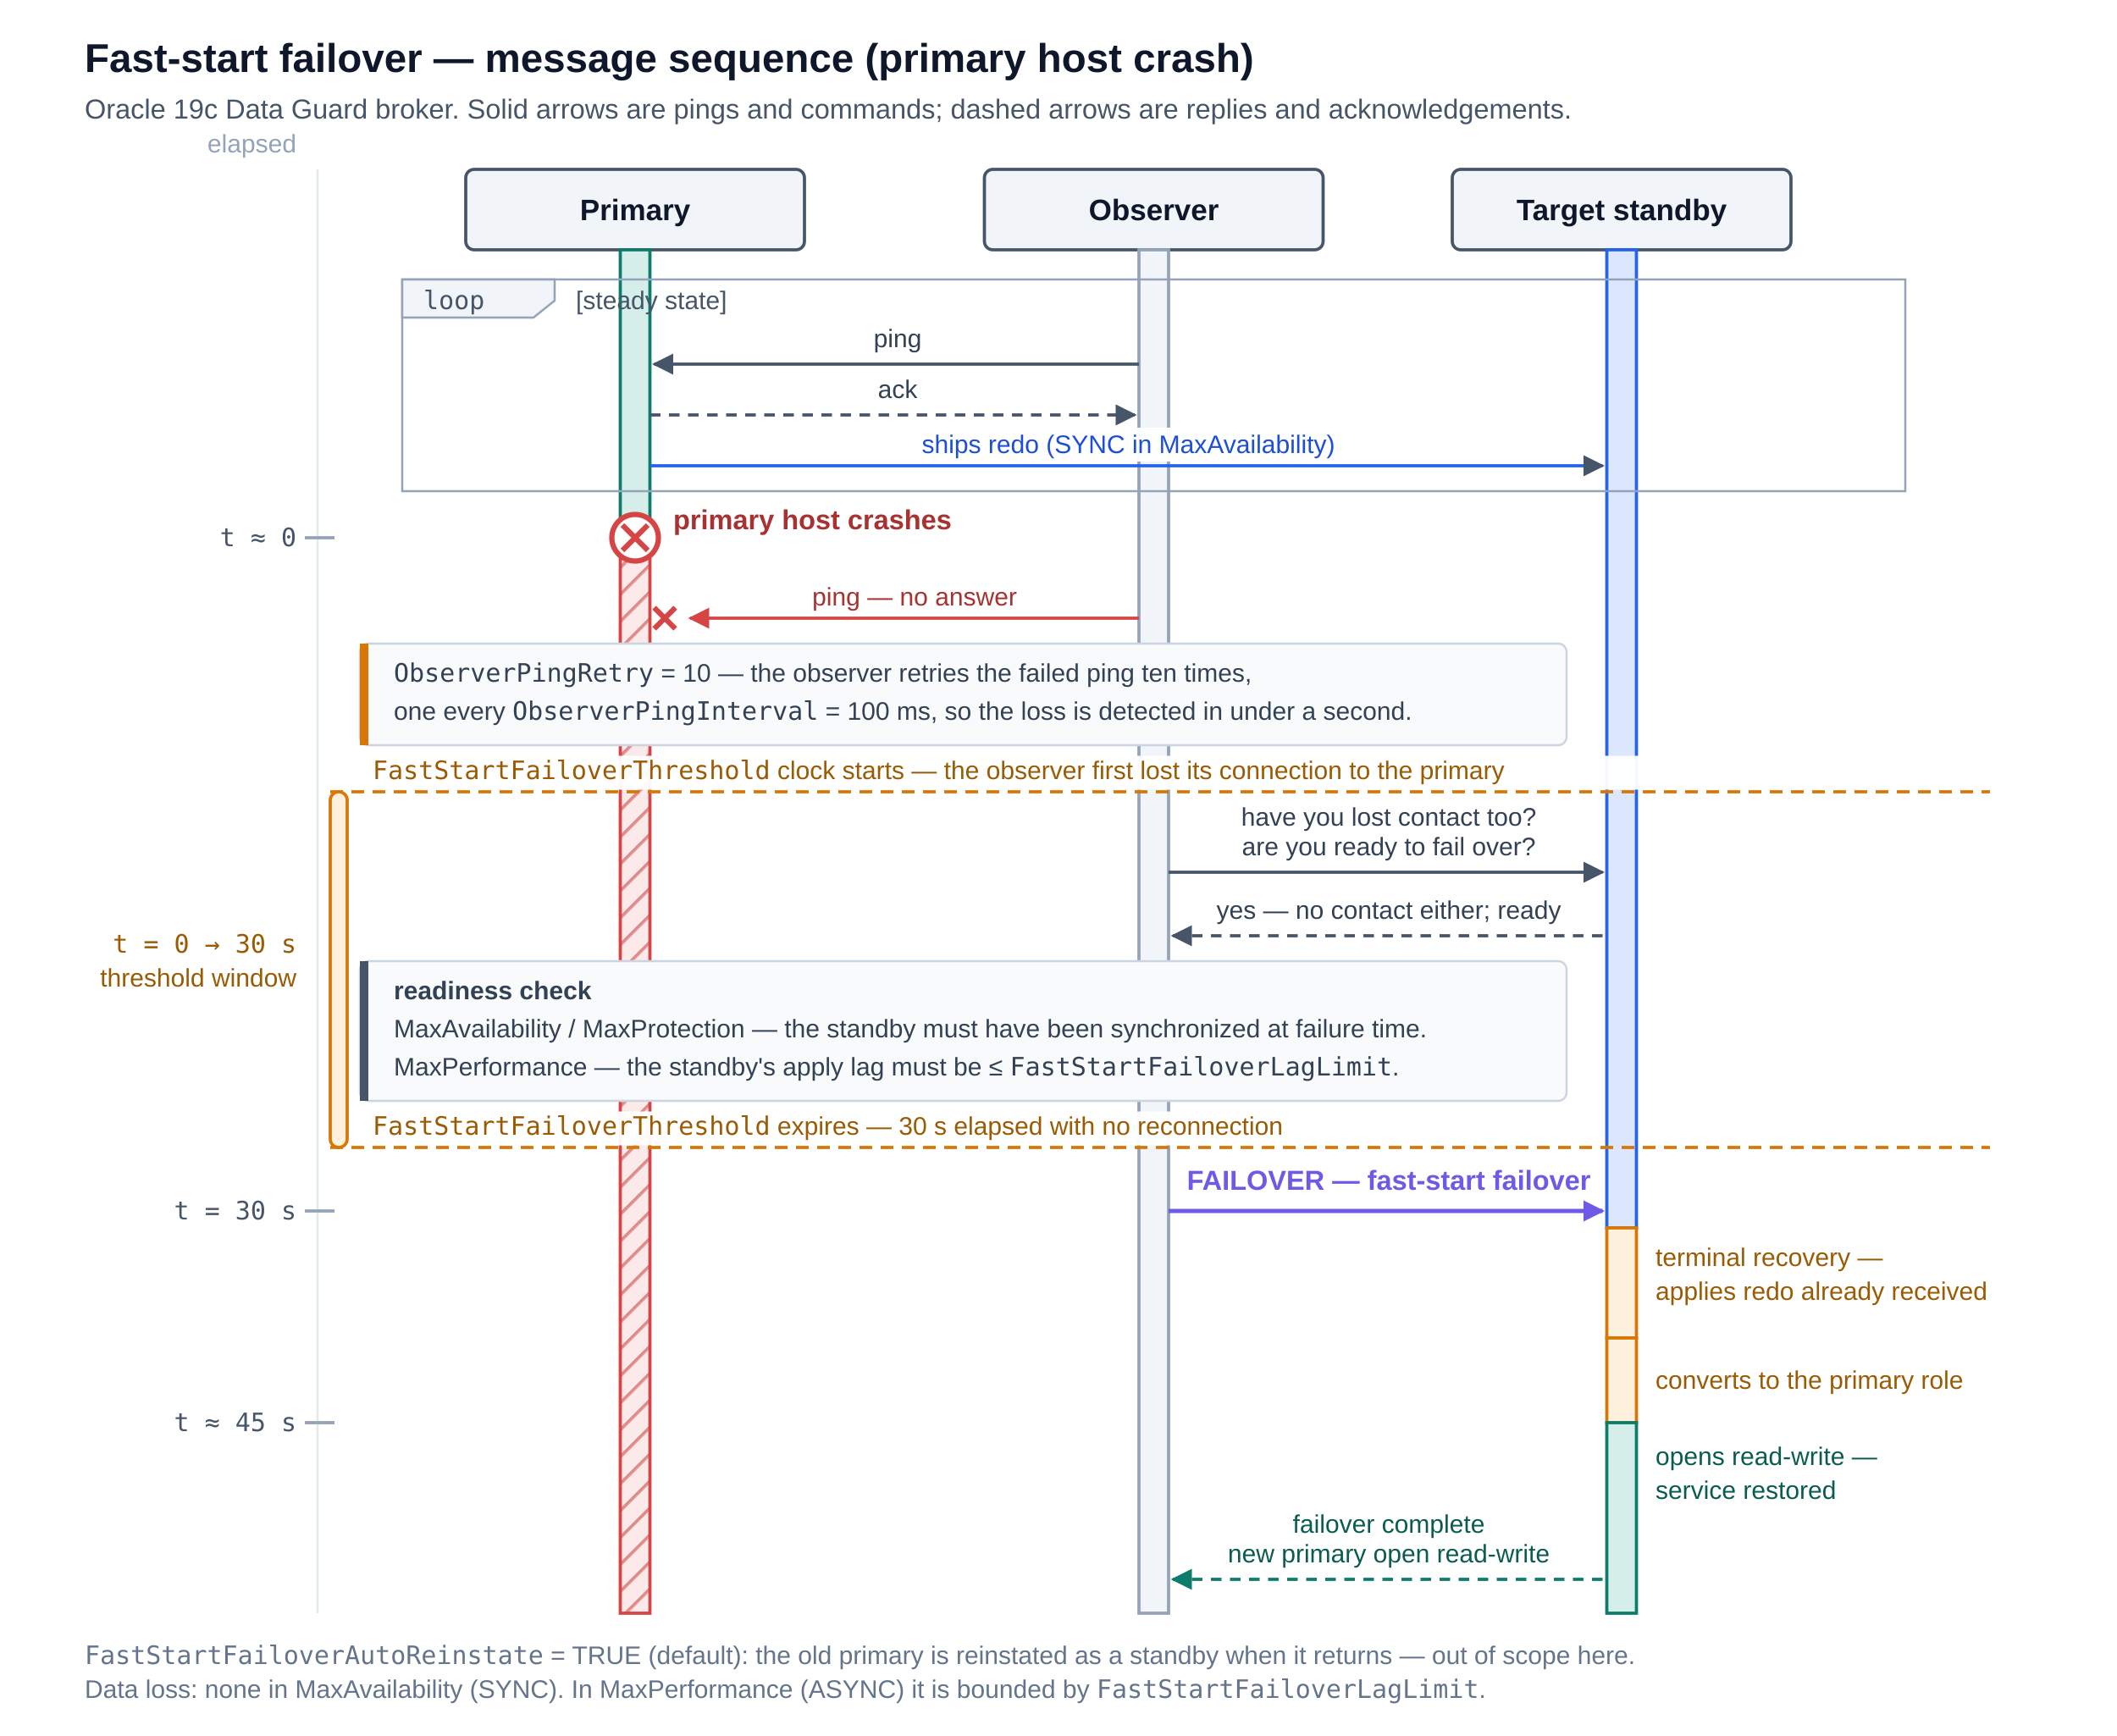
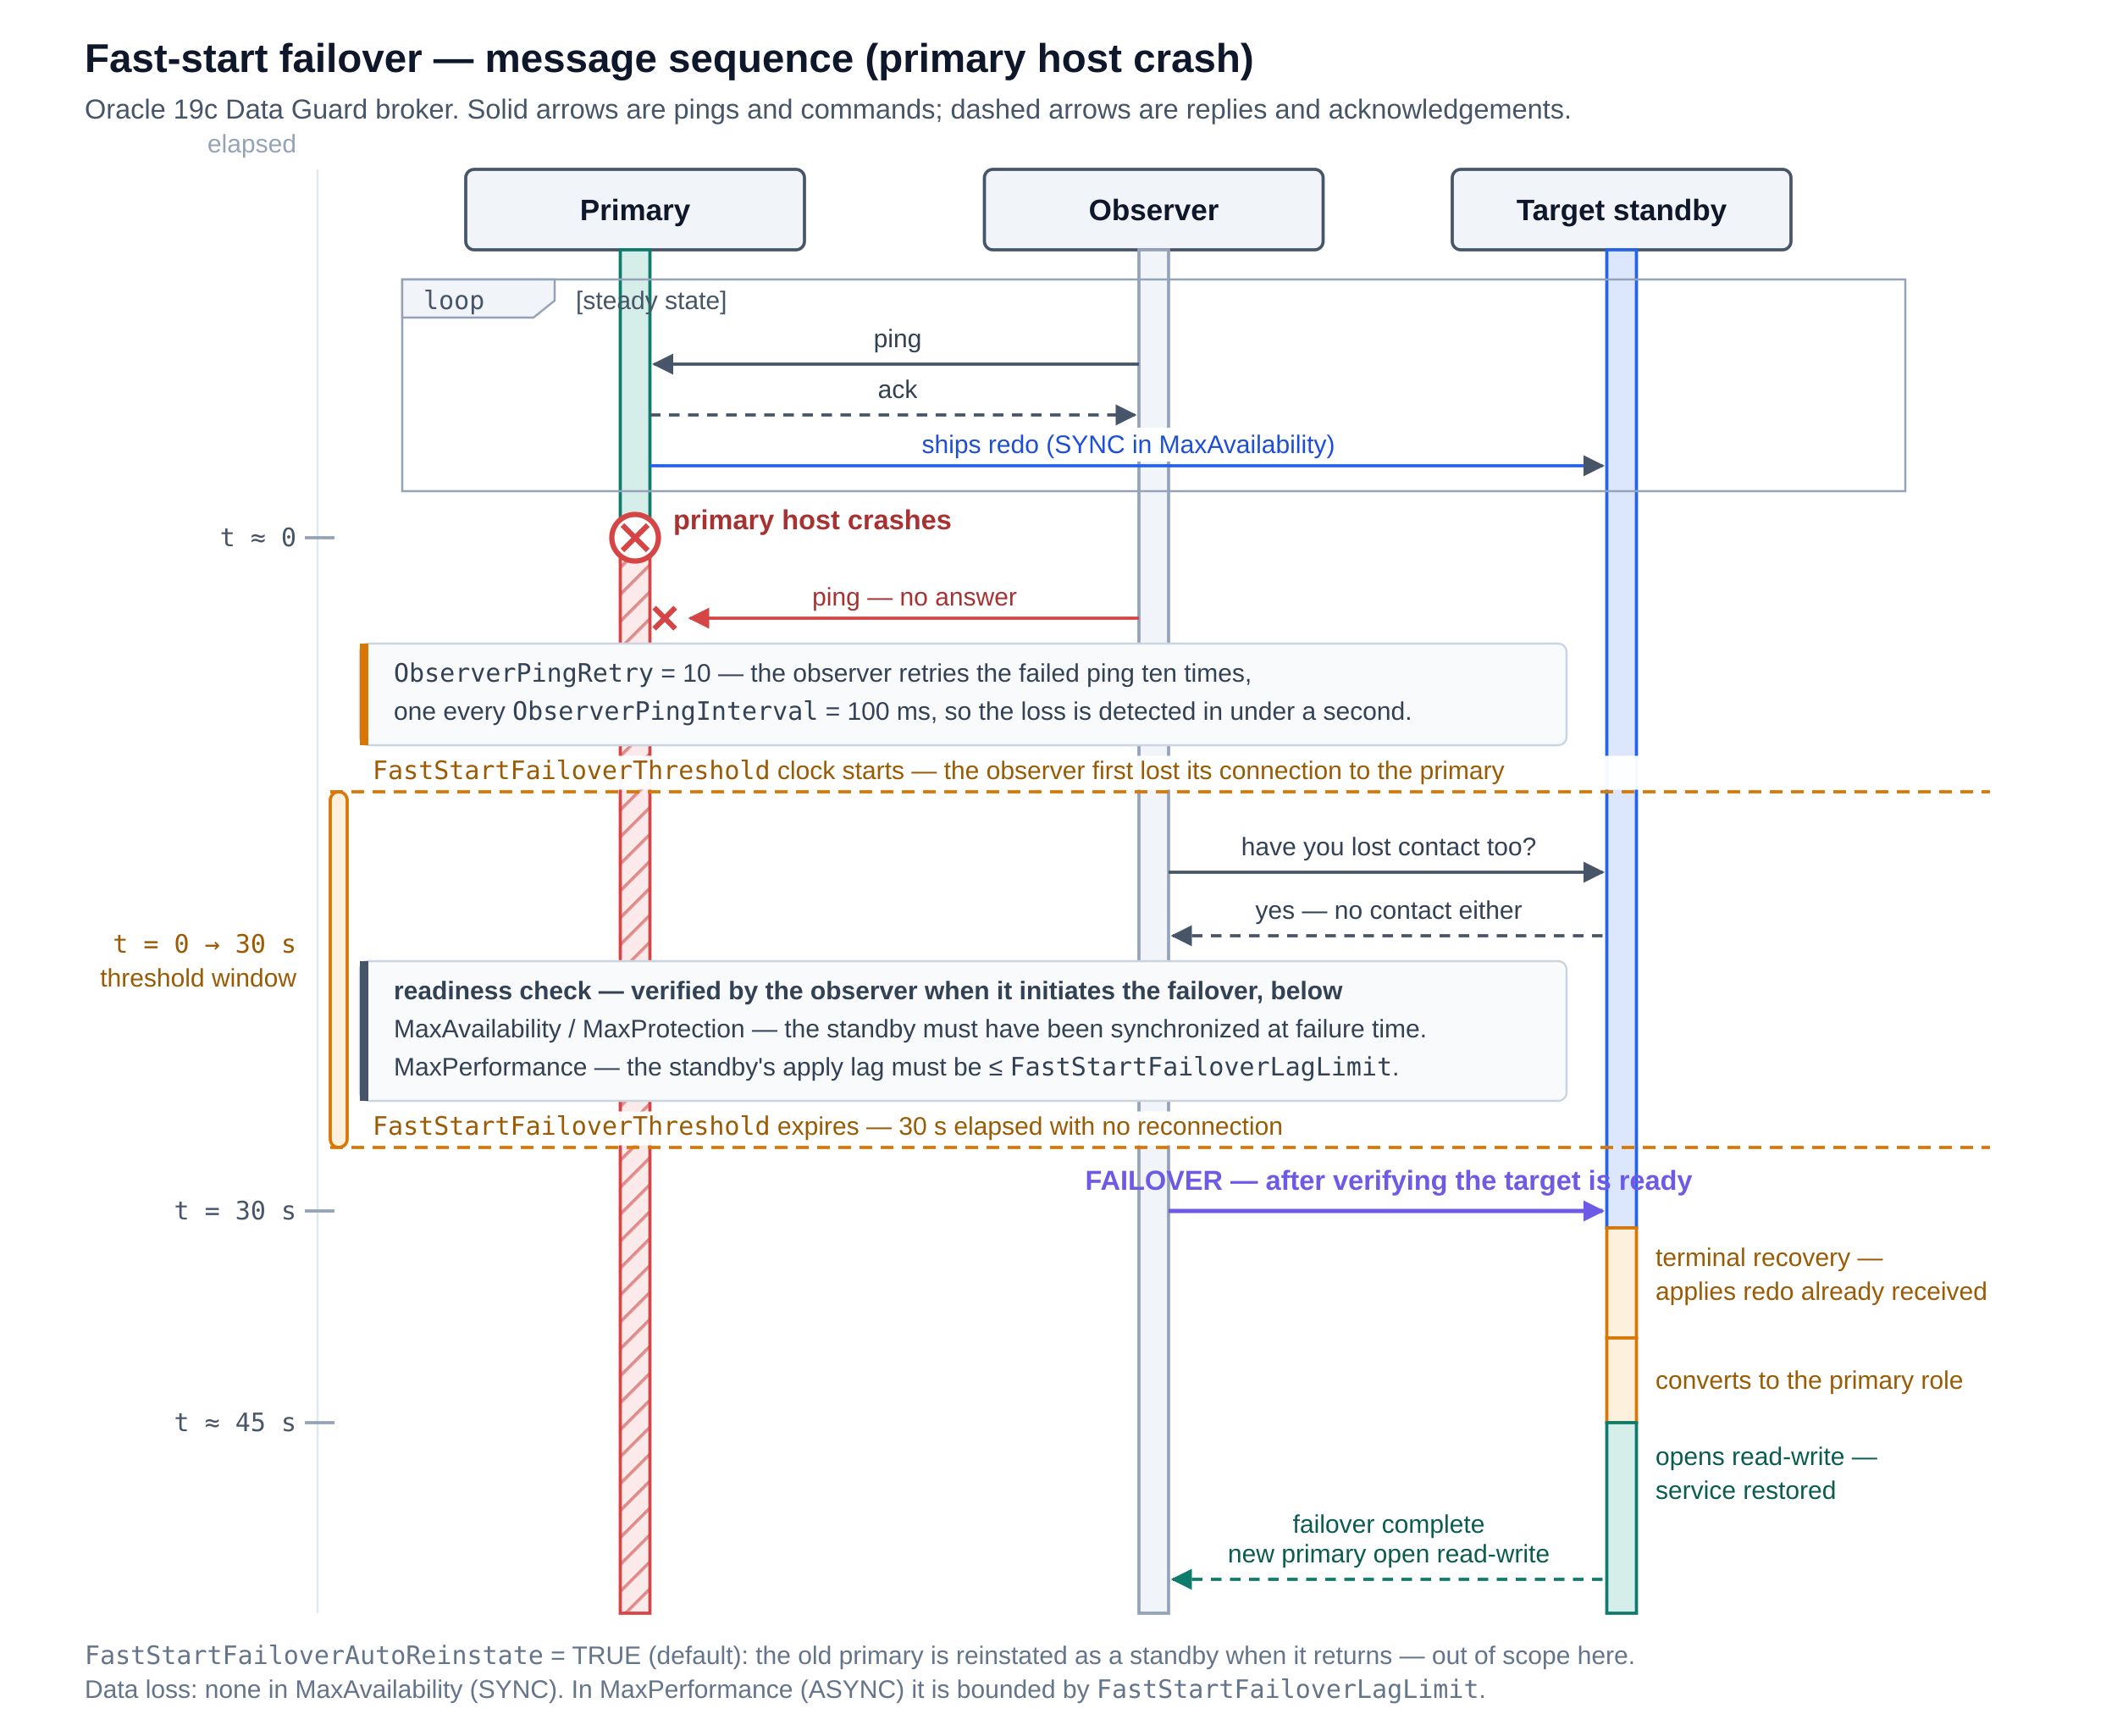
<svg xmlns="http://www.w3.org/2000/svg" viewBox="0 0 1000 820" width="1000" height="820" role="img" aria-labelledby="ttl desc">
  <defs>
    <style>
      text { font-variant-numeric: tabular-nums; font-feature-settings: "tnum"; }
      .s { font-family: Helvetica Neue, Arial, sans-serif; }
      .m { font-family: SF Mono, Menlo, Consolas, monospace; }
    </style>
    <pattern id="hatchRed" patternUnits="userSpaceOnUse" width="9" height="9" patternTransform="rotate(45)">
      <rect width="9" height="9" fill="#FCEAEA" />
      <line x1="0" y1="0" x2="0" y2="9" stroke="#E28C8C" stroke-width="3" />
    </pattern>
    <marker id="arrEndSlate" viewBox="0 0 10 10" refX="9" refY="5" markerUnits="userSpaceOnUse" markerWidth="10" markerHeight="10" orient="auto">
      <path d="M 0 0 L 10 5 L 0 10 z" fill="#475569" />
    </marker>
    <marker id="arrEndViolet" viewBox="0 0 10 10" refX="9" refY="5" markerUnits="userSpaceOnUse" markerWidth="10" markerHeight="10" orient="auto">
      <path d="M 0 0 L 10 5 L 0 10 z" fill="#6D5AE6" />
    </marker>
    <marker id="arrEndRed" viewBox="0 0 10 10" refX="9" refY="5" markerUnits="userSpaceOnUse" markerWidth="10" markerHeight="10" orient="auto">
      <path d="M 0 0 L 10 5 L 0 10 z" fill="#D64545" />
    </marker>
    <marker id="arrEndTeal" viewBox="0 0 10 10" refX="9" refY="5" markerUnits="userSpaceOnUse" markerWidth="10" markerHeight="10" orient="auto">
      <path d="M 0 0 L 10 5 L 0 10 z" fill="#0E7C6B" />
    </marker>
  </defs>
  <rect x="0" y="0" width="1000" height="820" fill="#FFFFFF" />
  <text class="s" x="40" y="34" font-size="19" font-weight="600" fill="#0F172A">Fast-start failover — message sequence (primary host crash)</text>
  <text class="s" x="40" y="56" font-size="13" fill="#475569">Oracle 19c Data Guard broker. Solid arrows are pings and commands; dashed arrows are replies and acknowledgements.</text>
  <line x1="150" y1="80" x2="150" y2="762" stroke="#E2E8F0" stroke-width="1" />
  <text class="s" x="140" y="72" font-size="12" fill="#94A3B8" text-anchor="end">elapsed</text>
  <g stroke="#94A3B8" stroke-width="1.5">
    <line x1="144" y1="254" x2="158" y2="254" />
    <line x1="144" y1="572" x2="158" y2="572" />
    <line x1="144" y1="672" x2="158" y2="672" />
  </g>
  <g class="m" font-size="12" fill="#475569" text-anchor="end">
    <text x="140" y="258">t ≈ 0</text>
    <text x="140" y="576">t = 30 s</text>
    <text x="140" y="676">t ≈ 45 s</text>
  </g>
  <rect x="156" y="374" width="8" height="168" rx="4" fill="#FDF0DC" stroke="#D97706" stroke-width="1.5" />
  <text class="m" x="140" y="450" font-size="12" fill="#9A5B04" text-anchor="end">t = 0 → 30 s</text>
  <text class="s" x="140" y="466" font-size="12" fill="#9A5B04" text-anchor="end">threshold window</text>
  <rect x="220" y="80" width="160" height="38" rx="4" fill="#F1F5F9" stroke="#475569" stroke-width="1.5" />
  <text class="s" x="300" y="104" font-size="14" font-weight="600" fill="#0F172A" text-anchor="middle">Primary</text>
  <rect x="465" y="80" width="160" height="38" rx="4" fill="#F1F5F9" stroke="#475569" stroke-width="1.5" />
  <text class="s" x="545" y="104" font-size="14" font-weight="600" fill="#0F172A" text-anchor="middle">Observer</text>
  <rect x="686" y="80" width="160" height="38" rx="4" fill="#F1F5F9" stroke="#475569" stroke-width="1.5" />
  <text class="s" x="766" y="104" font-size="14" font-weight="600" fill="#0F172A" text-anchor="middle">Target standby</text>
  <g stroke="#94A3B8" stroke-width="1" stroke-dasharray="4 4">
    <line x1="300" y1="118" x2="300" y2="762" />
    <line x1="545" y1="118" x2="545" y2="762" />
    <line x1="766" y1="118" x2="766" y2="762" />
  </g>
  <rect x="293" y="118" width="14" height="136" fill="#D6EEE9" stroke="#0E7C6B" stroke-width="1.5" />
  <rect x="293" y="254" width="14" height="508" fill="url(#hatchRed)" stroke="#D64545" stroke-width="1.5" />
  <rect x="538" y="118" width="14" height="644" fill="#F1F5F9" stroke="#94A3B8" stroke-width="1.5" />
  <rect x="759" y="118" width="14" height="462" fill="#DCE7FD" stroke="#2563EB" stroke-width="1.5" />
  <rect x="759" y="580" width="14" height="52" fill="#FDF0DC" stroke="#D97706" stroke-width="1.5" />
  <rect x="759" y="632" width="14" height="40" fill="#FDF0DC" stroke="#D97706" stroke-width="1.5" />
  <rect x="759" y="672" width="14" height="90" fill="#D6EEE9" stroke="#0E7C6B" stroke-width="1.5" />
  <rect x="190" y="132" width="710" height="100" fill="none" stroke="#94A3B8" stroke-width="1" />
  <path d="M 190,132 L 262,132 L 262,142 L 252,150 L 190,150 z" fill="#F1F5F9" stroke="#94A3B8" stroke-width="1" />
  <text class="m" x="200" y="146" font-size="12" fill="#475569">loop</text>
  <text class="s" x="272" y="146" font-size="12" fill="#475569">[steady state]</text>
  <line x1="538" y1="172" x2="309" y2="172" stroke="#475569" stroke-width="1.5" marker-end="url(#arrEndSlate)" />
  <text class="s" x="424" y="164" font-size="12" fill="#334155" text-anchor="middle">ping</text>
  <line x1="307" y1="196" x2="536" y2="196" stroke="#475569" stroke-width="1.5" stroke-dasharray="5 4" marker-end="url(#arrEndSlate)" />
  <text class="s" x="424" y="188" font-size="12" fill="#334155" text-anchor="middle">ack</text>
  <line x1="307" y1="220" x2="757" y2="220" stroke="#2563EB" stroke-width="1.5" marker-end="url(#arrEndSlate)" />
  <rect x="425" y="202" width="216" height="16" fill="#FFFFFF" opacity="0.95" />
  <text class="s" x="533" y="214" font-size="12" fill="#1D4ED8" text-anchor="middle">ships redo (SYNC in MaxAvailability)</text>
  <circle cx="300" cy="254" r="11" fill="#FFFFFF" stroke="#D64545" stroke-width="2.5" />
  <line x1="294" y1="248" x2="306" y2="260" stroke="#D64545" stroke-width="2.5" />
  <line x1="306" y1="248" x2="294" y2="260" stroke="#D64545" stroke-width="2.5" />
  <text class="s" x="318" y="250" font-size="13" font-weight="600" fill="#A83232">primary host crashes</text>
  <line x1="538" y1="292" x2="326" y2="292" stroke="#D64545" stroke-width="1.5" marker-end="url(#arrEndRed)" />
  <line x1="309" y1="287" x2="319" y2="297" stroke="#D64545" stroke-width="2.5" />
  <line x1="319" y1="287" x2="309" y2="297" stroke="#D64545" stroke-width="2.5" />
  <rect x="380" y="274" width="104" height="16" fill="#FFFFFF" opacity="0.95" />
  <text class="s" x="432" y="286" font-size="12" fill="#A83232" text-anchor="middle">ping — no answer</text>
  <rect x="170" y="304" width="570" height="48" rx="4" fill="#F8FAFC" stroke="#CBD5E1" stroke-width="1" />
  <rect x="170" y="304" width="4" height="48" fill="#D97706" />
  <text class="s" x="186" y="322" font-size="12" fill="#334155">
    <tspan class="m">ObserverPingRetry</tspan> = 10 — the observer retries the failed ping ten times,</text>
  <text class="s" x="186" y="340" font-size="12" fill="#334155">one every <tspan class="m">ObserverPingInterval</tspan> = 100 ms, so the loss is detected in under a second.</text>
  <rect x="172" y="357" width="604" height="16" fill="#FFFFFF" opacity="0.95" />
  <text class="s" x="176" y="368" font-size="12" fill="#9A5B04">
    <tspan class="m">FastStartFailoverThreshold</tspan> clock starts — the observer first lost its connection to the primary</text>
  <line x1="156" y1="374" x2="940" y2="374" stroke="#D97706" stroke-width="1.5" stroke-dasharray="6 4" />
  <line x1="552" y1="412" x2="757" y2="412" stroke="#475569" stroke-width="1.5" marker-end="url(#arrEndSlate)" />
-   <text class="s" x="656" y="390" font-size="12" fill="#334155" text-anchor="middle">have you lost contact too?</text>
-   <text class="s" x="656" y="404" font-size="12" fill="#334155" text-anchor="middle">are you ready to fail over?</text>
+   <text class="s" x="656" y="404" font-size="12" fill="#334155" text-anchor="middle">have you lost contact too?</text>
  <line x1="757" y1="442" x2="554" y2="442" stroke="#475569" stroke-width="1.5" stroke-dasharray="5 4" marker-end="url(#arrEndSlate)" />
-   <text class="s" x="656" y="434" font-size="12" fill="#334155" text-anchor="middle">yes — no contact either; ready</text>
+   <text class="s" x="656" y="434" font-size="12" fill="#334155" text-anchor="middle">yes — no contact either</text>
  <rect x="170" y="454" width="570" height="66" rx="4" fill="#F8FAFC" stroke="#CBD5E1" stroke-width="1" />
  <rect x="170" y="454" width="4" height="66" fill="#475569" />
-   <text class="s" x="186" y="472" font-size="12" font-weight="600" fill="#334155">readiness check</text>
+   <text class="s" x="186" y="472" font-size="12" font-weight="600" fill="#334155">readiness check — verified by the observer when it initiates the failover, below</text>
  <text class="s" x="186" y="490" font-size="12" fill="#334155">MaxAvailability / MaxProtection — the standby must have been synchronized at failure time.</text>
  <text class="s" x="186" y="508" font-size="12" fill="#334155">MaxPerformance — the standby's apply lag must be ≤ <tspan class="m">FastStartFailoverLagLimit</tspan>.</text>
  <rect x="172" y="525" width="450" height="16" fill="#FFFFFF" opacity="0.95" />
  <text class="s" x="176" y="536" font-size="12" fill="#9A5B04">
    <tspan class="m">FastStartFailoverThreshold</tspan> expires — 30 s elapsed with no reconnection</text>
  <line x1="156" y1="542" x2="940" y2="542" stroke="#D97706" stroke-width="1.5" stroke-dasharray="6 4" />
  <line x1="552" y1="572" x2="757" y2="572" stroke="#6D5AE6" stroke-width="2" marker-end="url(#arrEndViolet)" />
-   <text class="s" x="656" y="562" font-size="13" font-weight="600" fill="#6D5AE6" text-anchor="middle">FAILOVER — fast-start failover</text>
+   <text class="s" x="656" y="562" font-size="13" font-weight="600" fill="#6D5AE6" text-anchor="middle">FAILOVER — after verifying the target is ready</text>
  <text class="s" x="782" y="598" font-size="12" fill="#9A5B04">terminal recovery —</text>
  <text class="s" x="782" y="614" font-size="12" fill="#9A5B04">applies redo already received</text>
  <text class="s" x="782" y="656" font-size="12" fill="#9A5B04">converts to the primary role</text>
  <text class="s" x="782" y="692" font-size="12" fill="#0A5C50">opens read-write —</text>
  <text class="s" x="782" y="708" font-size="12" fill="#0A5C50">service restored</text>
  <line x1="757" y1="746" x2="554" y2="746" stroke="#0E7C6B" stroke-width="1.5" stroke-dasharray="5 4" marker-end="url(#arrEndTeal)" />
  <text class="s" x="656" y="724" font-size="12" fill="#0A5C50" text-anchor="middle">failover complete</text>
  <text class="s" x="656" y="738" font-size="12" fill="#0A5C50" text-anchor="middle">new primary open read-write</text>
  <g class="s" font-size="12" fill="#64748B">
    <text x="40" y="786">
      <tspan class="m">FastStartFailoverAutoReinstate</tspan> = TRUE (default): the old primary is reinstated as a standby when it returns — out of scope here.</text>
    <text x="40" y="802">Data loss: none in MaxAvailability (SYNC). In MaxPerformance (ASYNC) it is bounded by <tspan class="m">FastStartFailoverLagLimit</tspan>.</text>
  </g>
</svg>
